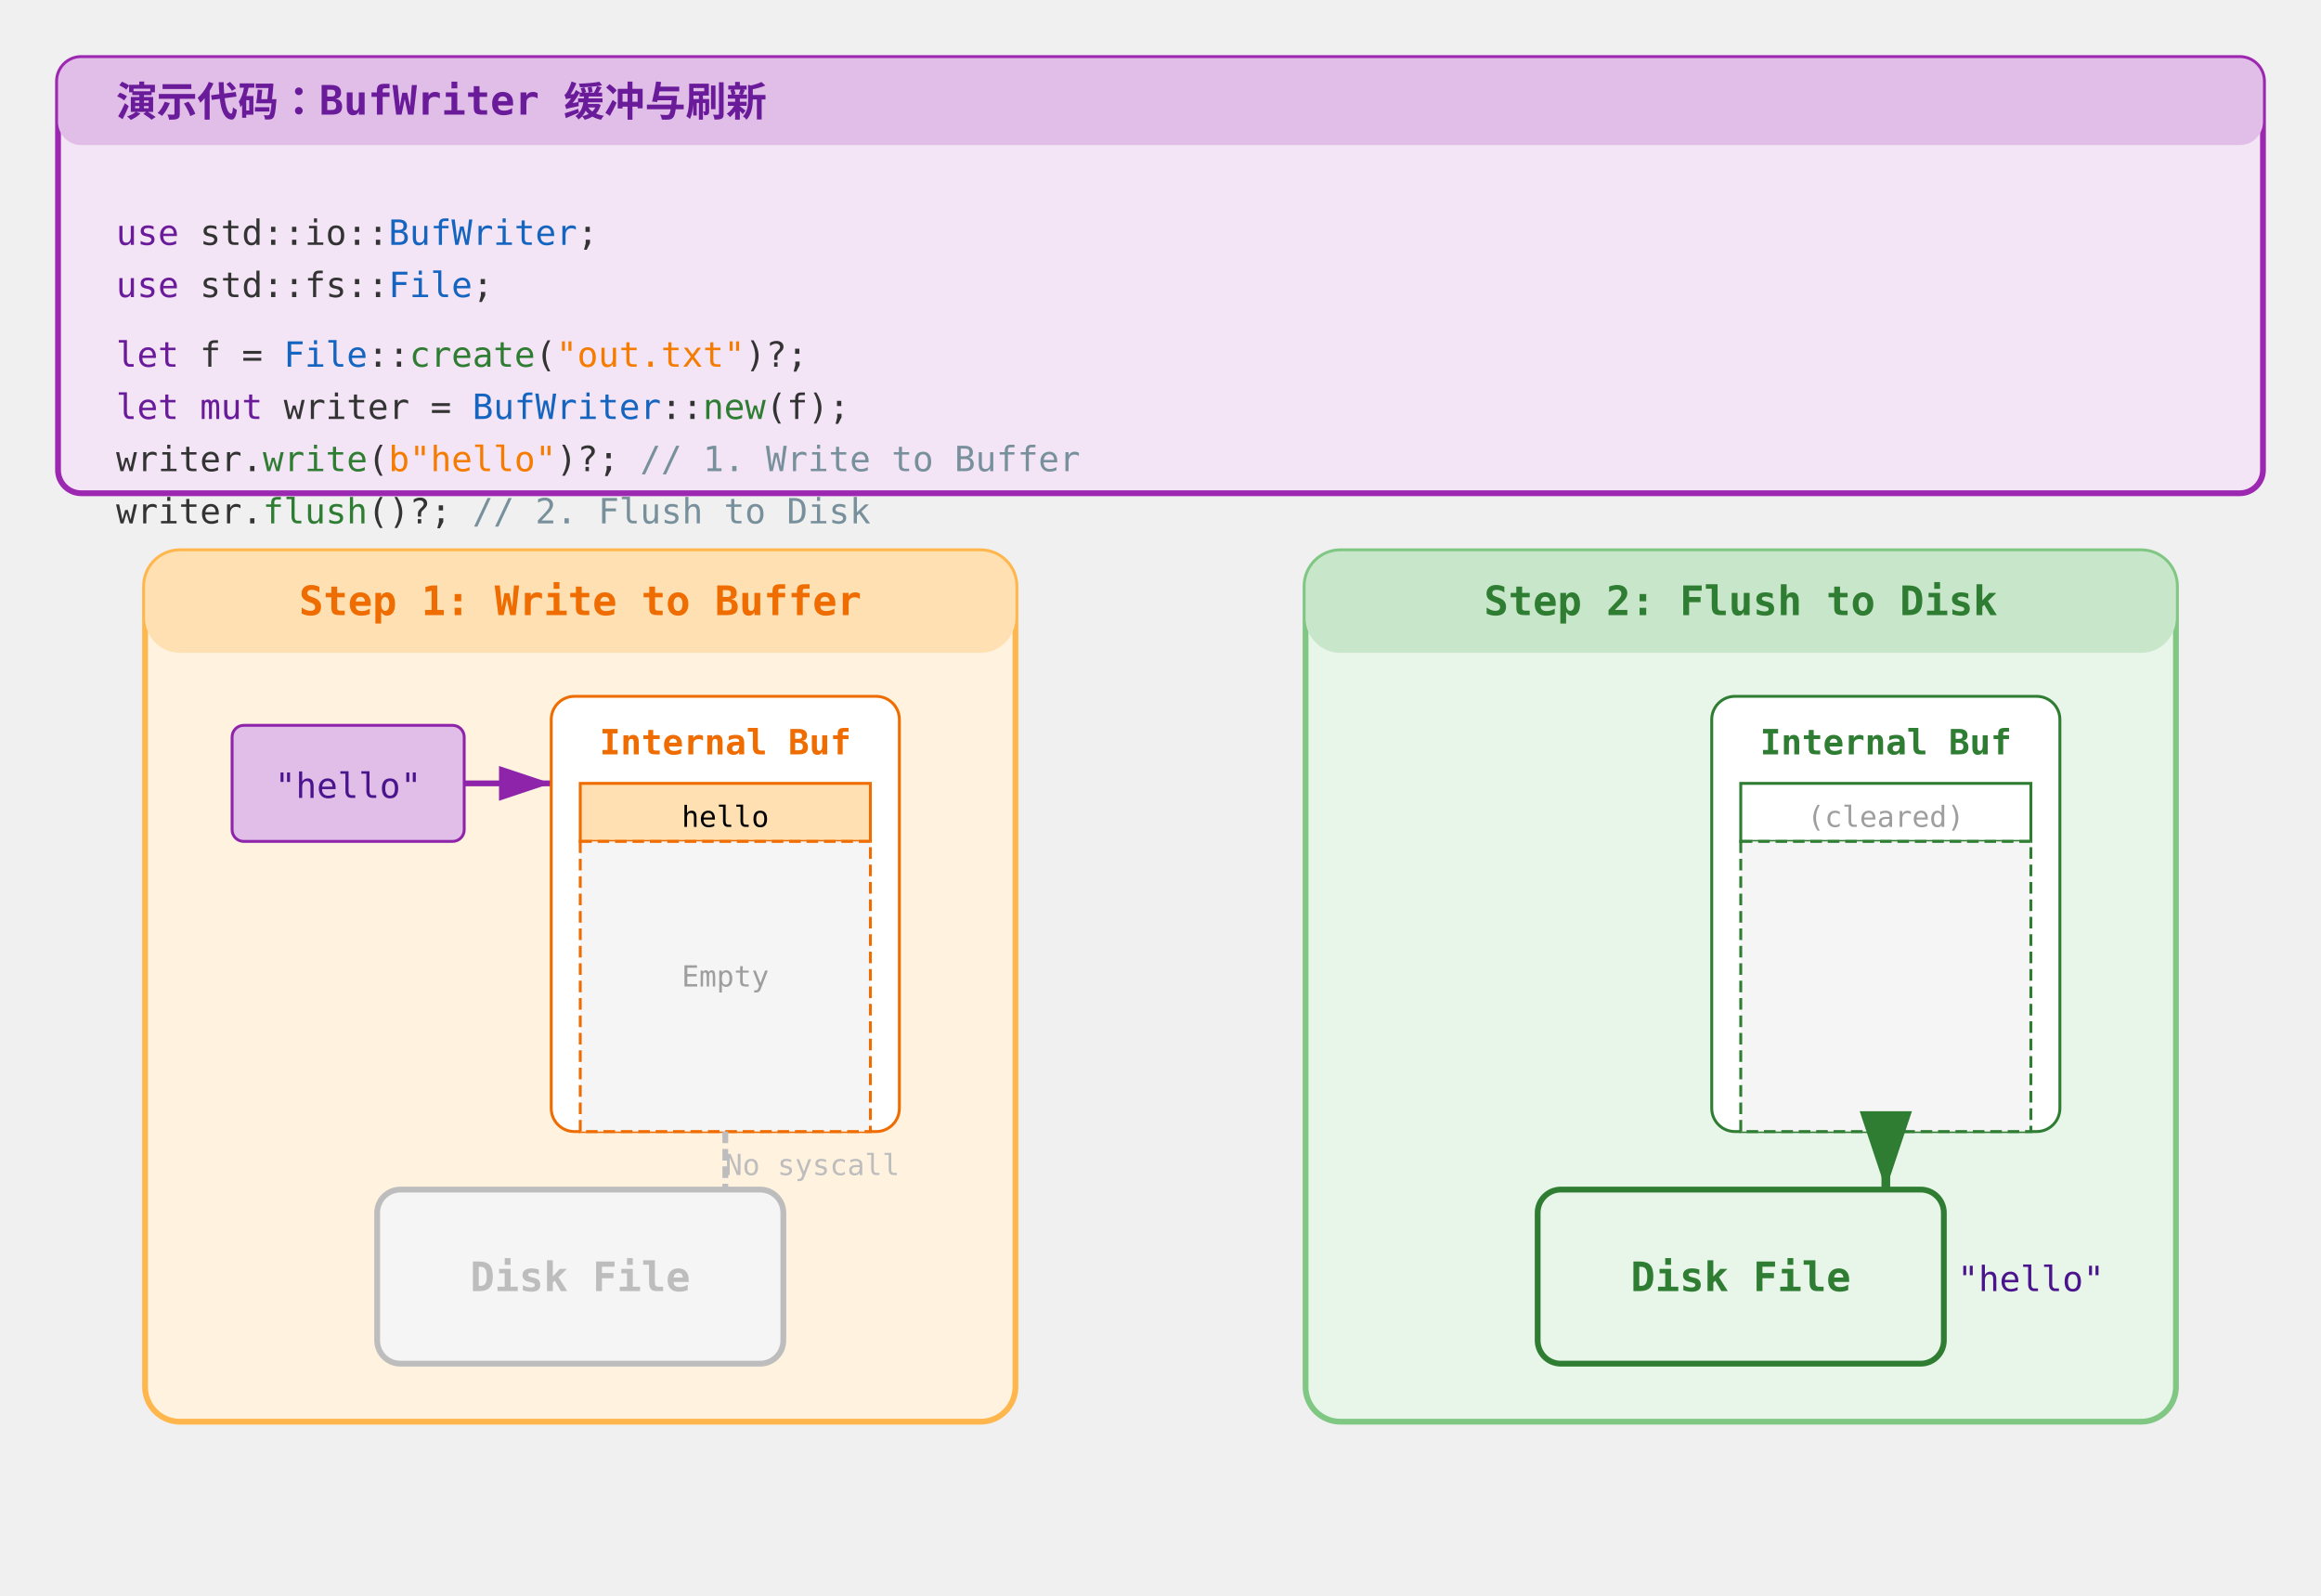
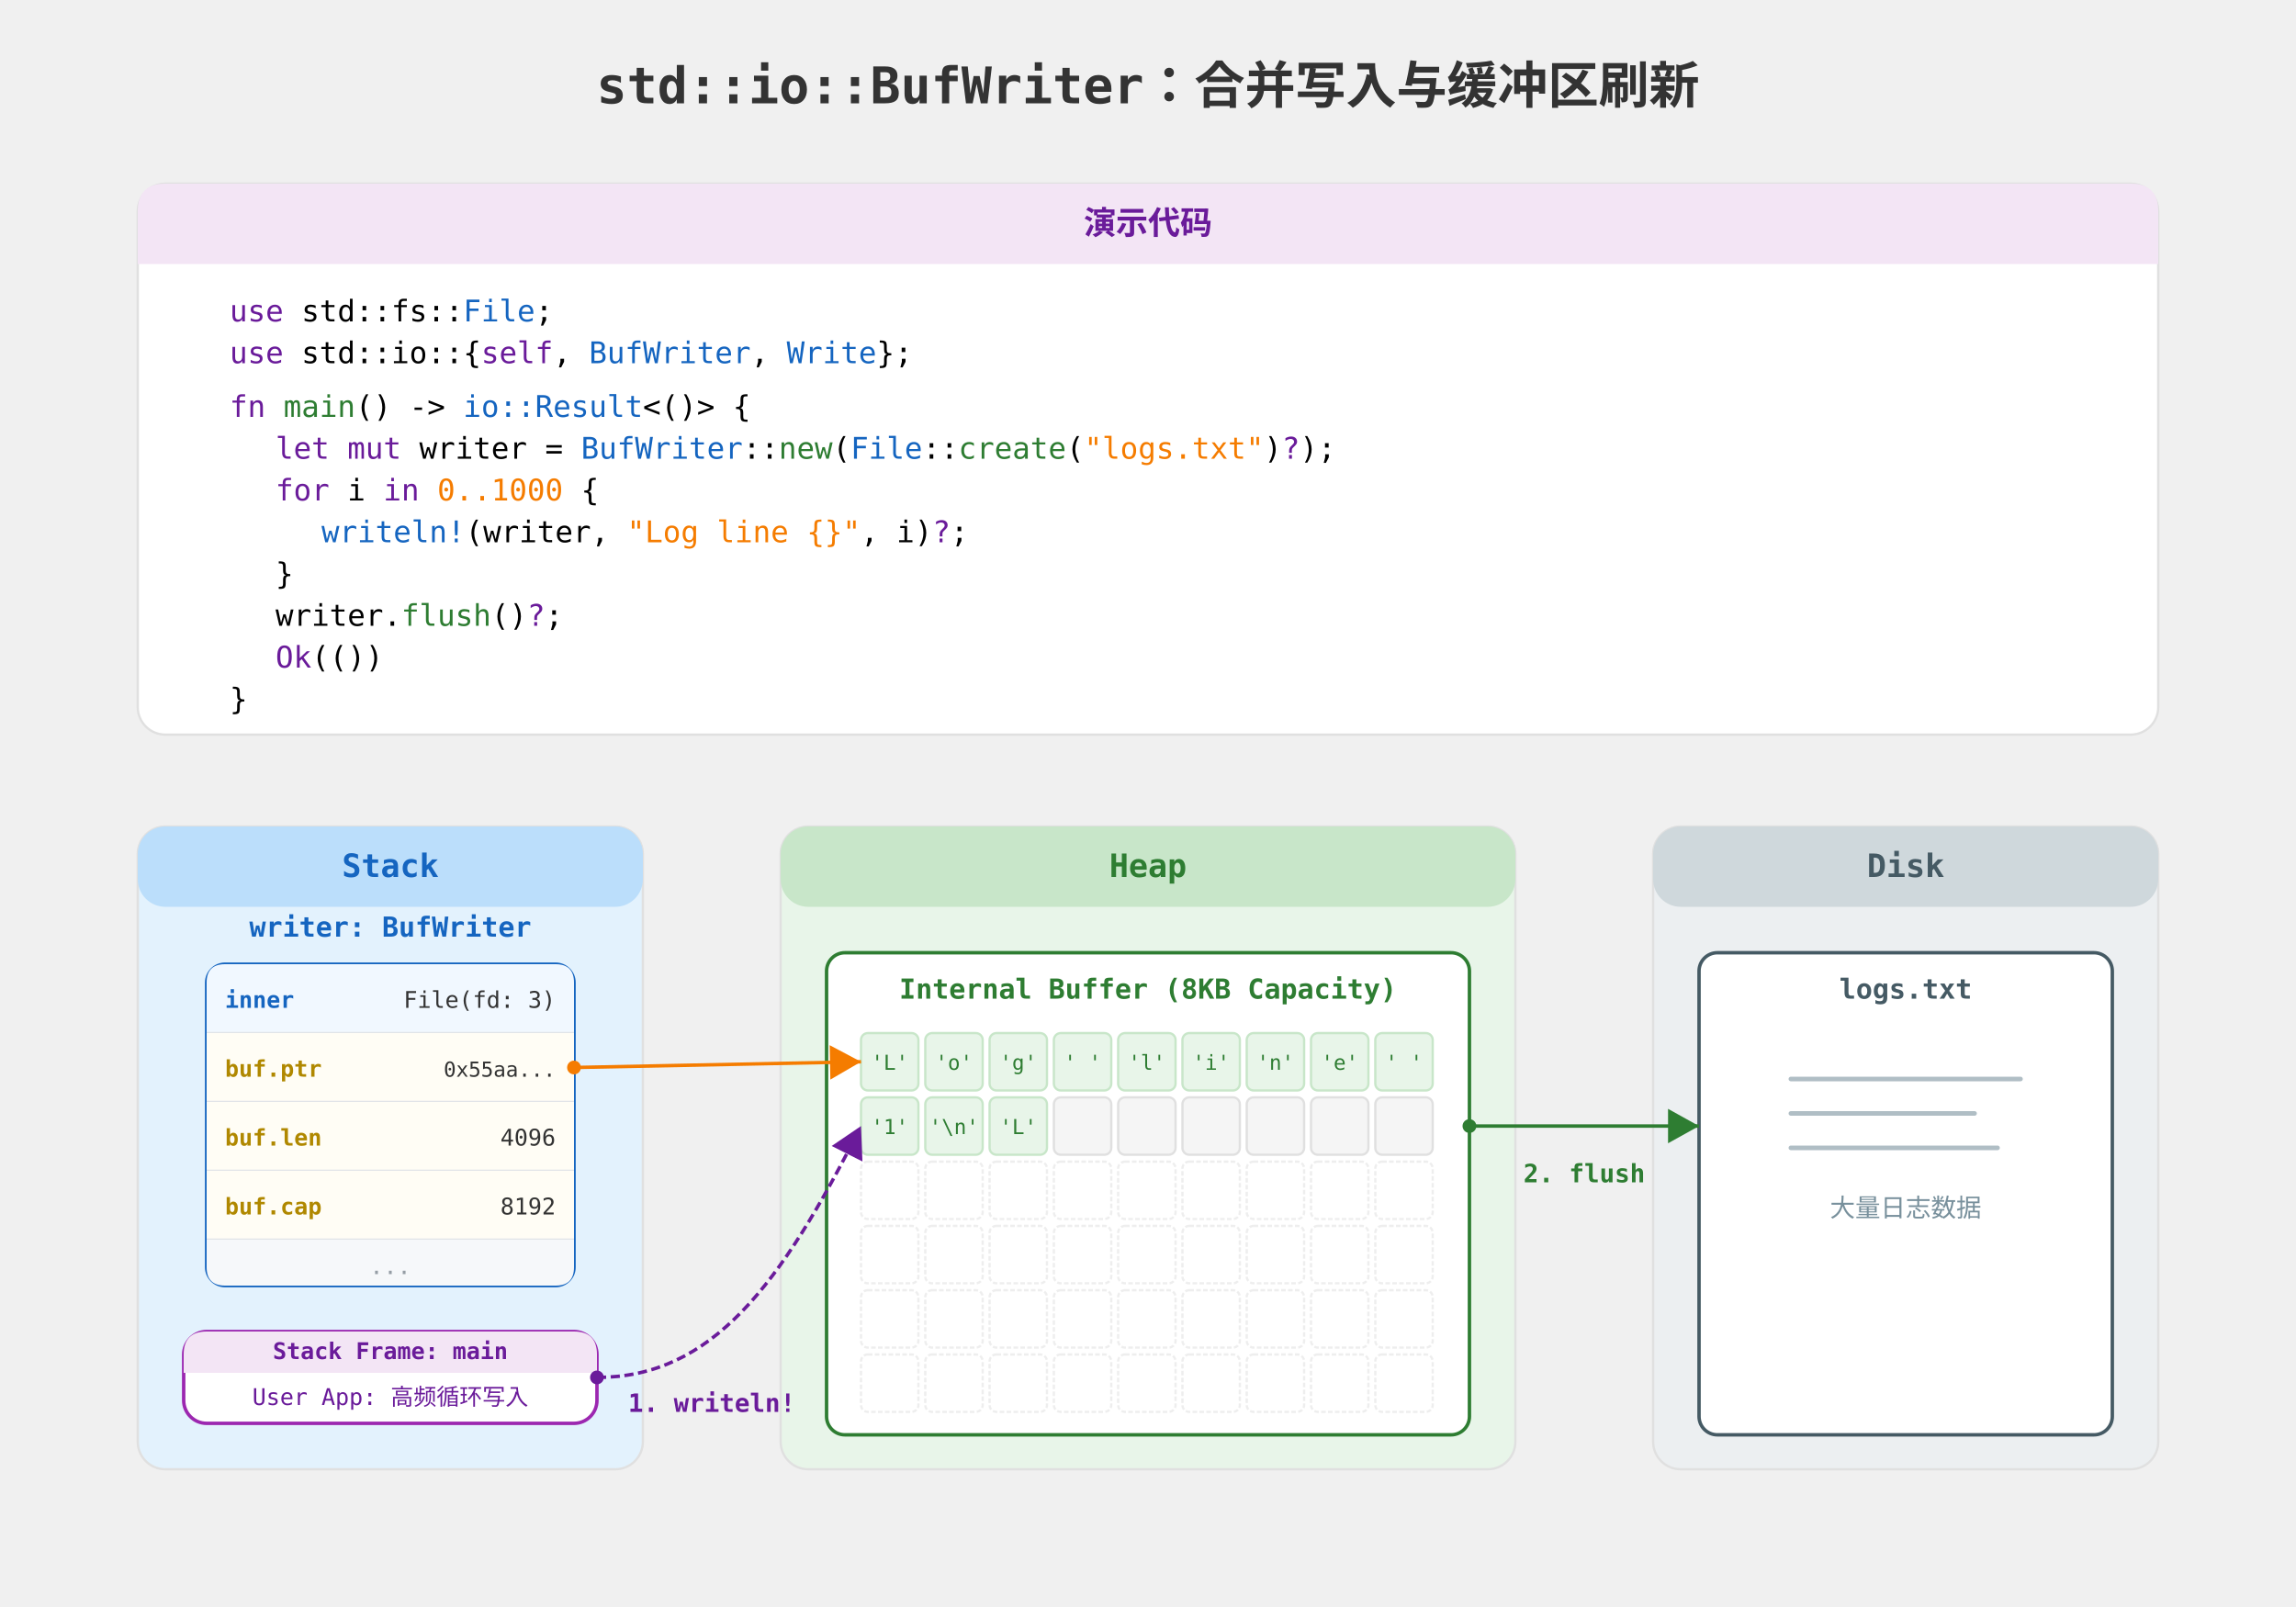
- <svg xmlns="http://www.w3.org/2000/svg" width="800" height="550" viewBox="0 0 800 550" style="background-color:#f8f9fa" shape-rendering="geometricPrecision" text-rendering="geometricPrecision">
-   <rect x="20" y="20" width="760" height="150" rx="8" fill="#f3e5f5" stroke="#9c27b0" stroke-width="2" />
-   <rect x="20" y="20" width="760" height="30" rx="8" fill="#e1bee7" />
-   <text x="40" y="40" font-family="JetBrains Mono, monospace" font-size="14" font-weight="bold" fill="#6a1b9a">演示代码：BufWriter 缓冲与刷新</text>
-   <text x="40" y="70" font-family="JetBrains Mono, monospace" font-size="12" fill="#333">
-     <tspan x="40" dy="1.2em">
-       <tspan fill="#6a1b9a">use</tspan> std::io::<tspan fill="#1565c0">BufWriter</tspan>;</tspan>
-     <tspan x="40" dy="1.5em">
-       <tspan fill="#6a1b9a">use</tspan> std::fs::<tspan fill="#1565c0">File</tspan>;</tspan>
-     <tspan x="40" dy="2.0em">
-       <tspan fill="#6a1b9a">let</tspan> f = <tspan fill="#1565c0">File</tspan>::<tspan fill="#2e7d32">create</tspan>(<tspan fill="#f57c00">"out.txt"</tspan>)?;</tspan>
-     <tspan x="40" dy="1.5em">
-       <tspan fill="#6a1b9a">let</tspan>
-       <tspan fill="#6a1b9a">mut</tspan> writer = <tspan fill="#1565c0">BufWriter</tspan>::<tspan fill="#2e7d32">new</tspan>(f);</tspan>
-     <tspan x="40" dy="1.5em">writer.<tspan fill="#2e7d32">write</tspan>(<tspan fill="#f57c00">b"hello"</tspan>)?; <tspan fill="#78909c">// 1. Write to Buffer</tspan>
-     </tspan>
-     <tspan x="40" dy="1.5em">writer.<tspan fill="#2e7d32">flush</tspan>()?;         <tspan fill="#78909c">// 2. Flush to Disk</tspan>
-     </tspan>
-   </text>
-   <g transform="translate(0, 190)">
-     <g transform="translate(50, 0)">
-       <rect x="0" y="0" width="300" height="300" rx="12" fill="#fff3e0" stroke="#ffb74d" stroke-width="2" />
-       <rect x="0" y="0" width="300" height="35" rx="12" fill="#ffe0b2" />
-       <text x="150" y="22" text-anchor="middle" font-family="JetBrains Mono, monospace" font-size="14" font-weight="bold" fill="#ef6c00">Step 1: Write to Buffer</text>
-       <rect x="30" y="60" width="80" height="40" rx="4" fill="#e1bee7" stroke="#8e24aa" />
-       <text x="70" y="85" text-anchor="middle" font-family="JetBrains Mono, monospace" font-size="12" fill="#4a148c">"hello"</text>
-       <path d="M110 80 L140 80" stroke="#8e24aa" stroke-width="2" marker-end="url(#arrow-purple)" />
-       <rect x="140" y="50" width="120" height="150" rx="8" fill="#fff" stroke="#ef6c00" />
-       <text x="200" y="70" text-anchor="middle" font-family="JetBrains Mono, monospace" font-size="12" font-weight="bold" fill="#ef6c00">Internal Buf</text>
-       <g transform="translate(150, 80)">
-         <rect x="0" y="0" width="100" height="20" fill="#ffe0b2" stroke="#ef6c00" />
-         <text x="50" y="15" text-anchor="middle" font-family="JetBrains Mono, monospace" font-size="10">hello</text>
-         <rect x="0" y="20" width="100" height="100" fill="#f5f5f5" stroke="#ef6c00" stroke-dasharray="4 2" />
-         <text x="50" y="70" text-anchor="middle" font-family="JetBrains Mono, monospace" font-size="10" fill="#9e9e9e">Empty</text>
+ <svg xmlns="http://www.w3.org/2000/svg" width="1000" height="700" viewBox="0 0 1000 700" style="background-color:#f8f9fa" shape-rendering="geometricPrecision" text-rendering="geometricPrecision">
+   <text x="500" y="45" font-family="JetBrains Mono, monospace" font-size="22" font-weight="bold" fill="#333" text-anchor="middle">std::io::BufWriter：合并写入与缓冲区刷新</text>
+   <g transform="translate(60, 80)">
+     <rect width="880" height="240" rx="12" fill="#ffffff" stroke="#e0e0e0" stroke-width="1" />
+     <path d="M0 12 Q0 0 12 0 H868 Q880 0 880 12 V35 H0 Z" fill="#f3e5f5" />
+     <text x="440" y="22" font-family="JetBrains Mono, monospace" font-size="14" font-weight="bold" fill="#6a1b9a" text-anchor="middle">演示代码</text>
+     <g transform="translate(40, 60)">
+       <text font-family="JetBrains Mono, monospace" font-size="13" line-height="1.5em">
+         <tspan x="0" dy="0">
+           <tspan fill="#6a1b9a">use</tspan> std::fs::<tspan fill="#1565c0">File</tspan>;</tspan>
+         <tspan x="0" dy="1.4em">
+           <tspan fill="#6a1b9a">use</tspan> std::io::{<tspan fill="#6a1b9a">self</tspan>, <tspan fill="#1565c0">BufWriter</tspan>, <tspan fill="#1565c0">Write</tspan>};</tspan>
+         <tspan x="0" dy="1.8em">
+           <tspan fill="#6a1b9a">fn</tspan>
+           <tspan fill="#2e7d32">main</tspan>() -&gt; <tspan fill="#1565c0">io::Result</tspan>&lt;()&gt; {</tspan>
+         <tspan x="20" dy="1.4em">
+           <tspan fill="#6a1b9a">let</tspan>
+           <tspan fill="#6a1b9a">mut</tspan> writer = <tspan fill="#1565c0">BufWriter</tspan>::<tspan fill="#2e7d32">new</tspan>(<tspan fill="#1565c0">File</tspan>::<tspan fill="#2e7d32">create</tspan>(<tspan fill="#f57c00">"logs.txt"</tspan>)<tspan fill="#6a1b9a">?</tspan>);</tspan>
+         <tspan x="20" dy="1.4em">
+           <tspan fill="#6a1b9a">for</tspan> i <tspan fill="#6a1b9a">in</tspan>
+           <tspan fill="#f57c00">0..1000</tspan> {</tspan>
+         <tspan x="40" dy="1.4em">
+           <tspan fill="#1565c0">writeln!</tspan>(writer, <tspan fill="#f57c00">"Log line {}"</tspan>, i)<tspan fill="#6a1b9a">?</tspan>;</tspan>
+         <tspan x="20" dy="1.4em">}</tspan>
+         <tspan x="20" dy="1.4em">writer.<tspan fill="#2e7d32">flush</tspan>()<tspan fill="#6a1b9a">?</tspan>;</tspan>
+         <tspan x="20" dy="1.4em">
+           <tspan fill="#6a1b9a">Ok</tspan>(())</tspan>
+         <tspan x="0" dy="1.4em">}</tspan>
+       </text>
+     </g>
+   </g>
+   <g transform="translate(0, 360)">
+     <g transform="translate(60, 0)">
+       <rect width="220" height="280" rx="12" fill="#e3f2fd" stroke="#e0e0e0" stroke-width="1" />
+       <rect width="220" height="35" rx="12" fill="#bbdefb" />
+       <text x="110" y="22" text-anchor="middle" font-family="JetBrains Mono, monospace" font-size="14" font-weight="bold" fill="#1565c0">Stack</text>
+       <g transform="translate(30, 60)">
+         <rect x="0" y="0" width="160" height="140" rx="8" fill="#ffffff" stroke="#1565c0" stroke-width="1.5" stroke-dasharray="none" />
+         <text x="80" y="-12" text-anchor="middle" font-family="JetBrains Mono, monospace" font-size="12" font-weight="bold" fill="#1565c0">writer: BufWriter</text>
+         <g transform="translate(0, 0)">
+           <path d="M0 8 Q0 0 8 0 H152 Q160 0 160 8 V30 H0 Z" fill="#f1f8ff" />
+           <line x1="0" y1="30" x2="160" y2="30" stroke="#e1e4e8" stroke-width="1" />
+           <text x="8" y="19" font-family="JetBrains Mono, monospace" font-size="10" font-weight="bold" fill="#1565c0">inner</text>
+           <text x="152" y="19" text-anchor="end" font-family="JetBrains Mono, monospace" font-size="10" fill="#333">File(fd: 3)</text>
+         </g>
+         <g transform="translate(0, 30)">
+           <rect width="160" height="30" fill="#fffdf5" stroke="none" />
+           <line x1="0" y1="30" x2="160" y2="30" stroke="#e1e4e8" stroke-width="1" />
+           <text x="8" y="19" font-family="JetBrains Mono, monospace" font-size="10" font-weight="bold" fill="#b08800">buf.ptr</text>
+           <text x="152" y="19" text-anchor="end" font-family="JetBrains Mono, monospace" font-size="9" fill="#333">0x55aa...</text>
+           <circle cx="160" cy="15" r="3" fill="#f57c00" />
+         </g>
+         <g transform="translate(0, 60)">
+           <rect width="160" height="30" fill="#fffdf5" stroke="none" />
+           <line x1="0" y1="30" x2="160" y2="30" stroke="#e1e4e8" stroke-width="1" />
+           <text x="8" y="19" font-family="JetBrains Mono, monospace" font-size="10" font-weight="bold" fill="#b08800">buf.len</text>
+           <text x="152" y="19" text-anchor="end" font-family="JetBrains Mono, monospace" font-size="10" fill="#333">4096</text>
+         </g>
+         <g transform="translate(0, 90)">
+           <rect width="160" height="30" fill="#fffdf5" stroke="none" />
+           <line x1="0" y1="30" x2="160" y2="30" stroke="#e1e4e8" stroke-width="1" />
+           <text x="8" y="19" font-family="JetBrains Mono, monospace" font-size="10" font-weight="bold" fill="#b08800">buf.cap</text>
+           <text x="152" y="19" text-anchor="end" font-family="JetBrains Mono, monospace" font-size="10" fill="#333">8192</text>
+         </g>
+         <g transform="translate(0, 120)">
+           <path d="M0 0 H160 V12 Q160 20 152 20 H8 Q0 20 0 12 Z" fill="#f6f8fa" />
+           <text x="80" y="15" text-anchor="middle" font-family="JetBrains Mono, monospace" font-size="10" fill="#959da5">...</text>
+         </g>
      </g>
-       <rect x="80" y="220" width="140" height="60" rx="8" fill="#f5f5f5" stroke="#bdbdbd" stroke-width="2" />
-       <text x="150" y="255" text-anchor="middle" font-family="JetBrains Mono, monospace" font-size="14" font-weight="bold" fill="#bdbdbd">Disk File</text>
-       <path d="M200 200 L200 220" stroke="#bdbdbd" stroke-width="2" stroke-dasharray="4 2" />
-       <text x="230" y="215" text-anchor="middle" font-family="JetBrains Mono, monospace" font-size="10" fill="#bdbdbd">No syscall</text>
+       <g transform="translate(20, 220)">
+         <rect width="180" height="40" rx="10" fill="#ffffff" stroke="#9c27b0" stroke-width="1.5" stroke-dasharray="none" />
+         <path d="M0 10 Q0 0 10 0 H170 Q180 0 180 10 V18 H0 Z" fill="#f3e5f5" />
+         <text x="90" y="12" text-anchor="middle" font-family="JetBrains Mono, monospace" font-size="10" font-weight="bold" fill="#6a1b9a">Stack Frame: main</text>
+         <text x="90" y="32" text-anchor="middle" font-family="JetBrains Mono, monospace" font-size="10" fill="#6a1b9a">User App: 高频循环写入</text>
+       </g>
    </g>
-     <g transform="translate(450, 0)">
-       <rect x="0" y="0" width="300" height="300" rx="12" fill="#e8f5e9" stroke="#81c784" stroke-width="2" />
-       <rect x="0" y="0" width="300" height="35" rx="12" fill="#c8e6c9" />
-       <text x="150" y="22" text-anchor="middle" font-family="JetBrains Mono, monospace" font-size="14" font-weight="bold" fill="#2e7d32">Step 2: Flush to Disk</text>
-       <rect x="140" y="50" width="120" height="150" rx="8" fill="#fff" stroke="#2e7d32" />
-       <text x="200" y="70" text-anchor="middle" font-family="JetBrains Mono, monospace" font-size="12" font-weight="bold" fill="#2e7d32">Internal Buf</text>
-       <g transform="translate(150, 80)">
-         <rect x="0" y="0" width="100" height="20" fill="#fff" stroke="#2e7d32" />
-         <text x="50" y="15" text-anchor="middle" font-family="JetBrains Mono, monospace" font-size="10" fill="#9e9e9e">(cleared)</text>
-         <rect x="0" y="20" width="100" height="100" fill="#f5f5f5" stroke="#2e7d32" stroke-dasharray="4 2" />
+     <g transform="translate(340, 0)">
+       <rect width="320" height="280" rx="12" fill="#e8f5e9" stroke="#e0e0e0" stroke-width="1" />
+       <rect width="320" height="35" rx="12" fill="#c8e6c9" />
+       <text x="160" y="22" text-anchor="middle" font-family="JetBrains Mono, monospace" font-size="14" font-weight="bold" fill="#2e7d32">Heap</text>
+       <rect x="20" y="55" width="280" height="210" rx="8" fill="#ffffff" stroke="#2e7d32" stroke-width="1.5" />
+       <text x="160" y="75" text-anchor="middle" font-family="JetBrains Mono, monospace" font-size="12" font-weight="bold" fill="#2e7d32">Internal Buffer (8KB Capacity)</text>
+       <g transform="translate(35, 90)">
+         <g fill="#e8f5e9" stroke="#c8e6c9" stroke-width="1">
+           <rect width="25" height="25" rx="3" />
+           <text x="12.5" y="16" text-anchor="middle" font-family="JetBrains Mono, monospace" font-size="9" fill="#2e7d32" stroke="none">'L'</text>
+           <rect x="28" width="25" height="25" rx="3" />
+           <text x="40.5" y="16" text-anchor="middle" font-family="JetBrains Mono, monospace" font-size="9" fill="#2e7d32" stroke="none">'o'</text>
+           <rect x="56" width="25" height="25" rx="3" />
+           <text x="68.5" y="16" text-anchor="middle" font-family="JetBrains Mono, monospace" font-size="9" fill="#2e7d32" stroke="none">'g'</text>
+           <rect x="84" width="25" height="25" rx="3" />
+           <text x="96.5" y="16" text-anchor="middle" font-family="JetBrains Mono, monospace" font-size="9" fill="#2e7d32" stroke="none">' '</text>
+           <rect x="112" width="25" height="25" rx="3" />
+           <text x="124.5" y="16" text-anchor="middle" font-family="JetBrains Mono, monospace" font-size="9" fill="#2e7d32" stroke="none">'l'</text>
+           <rect x="140" width="25" height="25" rx="3" />
+           <text x="152.5" y="16" text-anchor="middle" font-family="JetBrains Mono, monospace" font-size="9" fill="#2e7d32" stroke="none">'i'</text>
+           <rect x="168" width="25" height="25" rx="3" />
+           <text x="180.5" y="16" text-anchor="middle" font-family="JetBrains Mono, monospace" font-size="9" fill="#2e7d32" stroke="none">'n'</text>
+           <rect x="196" width="25" height="25" rx="3" />
+           <text x="208.5" y="16" text-anchor="middle" font-family="JetBrains Mono, monospace" font-size="9" fill="#2e7d32" stroke="none">'e'</text>
+           <rect x="224" width="25" height="25" rx="3" />
+           <text x="236.5" y="16" text-anchor="middle" font-family="JetBrains Mono, monospace" font-size="9" fill="#2e7d32" stroke="none">' '</text>
+         </g>
+         <g transform="translate(0, 28)">
+           <g fill="#e8f5e9" stroke="#c8e6c9" stroke-width="1">
+             <rect width="25" height="25" rx="3" />
+             <text x="12.5" y="16" text-anchor="middle" font-family="JetBrains Mono, monospace" font-size="9" fill="#2e7d32" stroke="none">'1'</text>
+             <rect x="28" width="25" height="25" rx="3" />
+             <text x="40.5" y="16" text-anchor="middle" font-family="JetBrains Mono, monospace" font-size="9" fill="#2e7d32" stroke="none">'\n'</text>
+             <rect x="56" width="25" height="25" rx="3" />
+             <text x="68.5" y="16" text-anchor="middle" font-family="JetBrains Mono, monospace" font-size="9" fill="#2e7d32" stroke="none">'L'</text>
+           </g>
+           <g fill="#f5f5f5" stroke="#e0e0e0" stroke-width="1">
+             <rect x="84" width="25" height="25" rx="3" />
+             <rect x="112" width="25" height="25" rx="3" />
+             <rect x="140" width="25" height="25" rx="3" />
+             <rect x="168" width="25" height="25" rx="3" />
+             <rect x="196" width="25" height="25" rx="3" />
+             <rect x="224" width="25" height="25" rx="3" />
+           </g>
+         </g>
+         <g transform="translate(0, 56)" fill="none" stroke="#eeeeee" stroke-width="1" stroke-dasharray="2 1">
+           <rect width="25" height="25" rx="3" />
+           <rect x="28" width="25" height="25" rx="3" />
+           <rect x="56" width="25" height="25" rx="3" />
+           <rect x="84" width="25" height="25" rx="3" />
+           <rect x="112" width="25" height="25" rx="3" />
+           <rect x="140" width="25" height="25" rx="3" />
+           <rect x="168" width="25" height="25" rx="3" />
+           <rect x="196" width="25" height="25" rx="3" />
+           <rect x="224" width="25" height="25" rx="3" />
+           <g transform="translate(0, 28)">
+             <rect width="25" height="25" rx="3" />
+             <rect x="28" width="25" height="25" rx="3" />
+             <rect x="56" width="25" height="25" rx="3" />
+             <rect x="84" width="25" height="25" rx="3" />
+             <rect x="112" width="25" height="25" rx="3" />
+             <rect x="140" width="25" height="25" rx="3" />
+             <rect x="168" width="25" height="25" rx="3" />
+             <rect x="196" width="25" height="25" rx="3" />
+             <rect x="224" width="25" height="25" rx="3" />
+           </g>
+           <g transform="translate(0, 56)">
+             <rect width="25" height="25" rx="3" />
+             <rect x="28" width="25" height="25" rx="3" />
+             <rect x="56" width="25" height="25" rx="3" />
+             <rect x="84" width="25" height="25" rx="3" />
+             <rect x="112" width="25" height="25" rx="3" />
+             <rect x="140" width="25" height="25" rx="3" />
+             <rect x="168" width="25" height="25" rx="3" />
+             <rect x="196" width="25" height="25" rx="3" />
+             <rect x="224" width="25" height="25" rx="3" />
+           </g>
+           <g transform="translate(0, 84)">
+             <rect width="25" height="25" rx="3" />
+             <rect x="28" width="25" height="25" rx="3" />
+             <rect x="56" width="25" height="25" rx="3" />
+             <rect x="84" width="25" height="25" rx="3" />
+             <rect x="112" width="25" height="25" rx="3" />
+             <rect x="140" width="25" height="25" rx="3" />
+             <rect x="168" width="25" height="25" rx="3" />
+             <rect x="196" width="25" height="25" rx="3" />
+             <rect x="224" width="25" height="25" rx="3" />
+           </g>
+         </g>
      </g>
-       <path d="M200 200 L200 220" stroke="#2e7d32" stroke-width="3" marker-end="url(#arrow-green)" />
-       <rect x="80" y="220" width="140" height="60" rx="8" fill="#e8f5e9" stroke="#2e7d32" stroke-width="2" />
-       <text x="150" y="255" text-anchor="middle" font-family="JetBrains Mono, monospace" font-size="14" font-weight="bold" fill="#2e7d32">Disk File</text>
-       <text x="250" y="255" text-anchor="middle" font-family="JetBrains Mono, monospace" font-size="12" fill="#4a148c">"hello"</text>
    </g>
+     <g transform="translate(720, 0)">
+       <rect width="220" height="280" rx="12" fill="#eceff1" stroke="#e0e0e0" stroke-width="1" />
+       <rect width="220" height="35" rx="12" fill="#cfd8dc" />
+       <text x="110" y="22" text-anchor="middle" font-family="JetBrains Mono, monospace" font-size="14" font-weight="bold" fill="#455a64">Disk</text>
+       <rect x="20" y="55" width="180" height="210" rx="8" fill="#ffffff" stroke="#455a64" stroke-width="1.5" />
+       <text x="110" y="75" text-anchor="middle" font-family="JetBrains Mono, monospace" font-size="12" font-weight="bold" fill="#455a64">logs.txt</text>
+       <g transform="translate(60, 100)">
+         <path d="M0 10 H100 M0 25 H80 M0 40 H90" stroke="#b0bec5" stroke-width="2" stroke-linecap="round" />
+         <text x="50" y="70" text-anchor="middle" font-family="JetBrains Mono, monospace" font-size="11" fill="#78909c">大量日志数据</text>
+       </g>
+     </g>
+     <path d="M250 105 L375 102.5" fill="none" stroke="#f57c00" stroke-width="1.5" marker-end="url(#arrow-orange)" />
+     <circle cx="260" cy="240" r="3" fill="#6a1b9a" />
+     <path d="M260 240 C310 240, 340 200, 375 130.5" fill="none" stroke="#6a1b9a" stroke-width="1.5" stroke-dasharray="4 2" marker-end="url(#arrow-purple)" />
+     <text x="310" y="255" text-anchor="middle" font-family="JetBrains Mono, monospace" font-size="11" font-weight="bold" fill="#6a1b9a">1. writeln!</text>
+     <circle cx="640" cy="130.5" r="3" fill="#2e7d32" />
+     <path d="M640 130.5 L740 130.5" fill="none" stroke="#2e7d32" stroke-width="1.5" marker-end="url(#arrow-green)" />
+     <text x="690" y="155" text-anchor="middle" font-family="JetBrains Mono, monospace" font-size="11" font-weight="bold" fill="#2e7d32">2. flush</text>
    <defs>
-       <marker id="arrow-purple" markerWidth="10" markerHeight="10" refX="9" refY="3" orient="auto" markerUnits="strokeWidth">
-         <path d="M0,0 L0,6 L9,3 z" fill="#8e24aa" />
+       <marker id="arrow-purple" markerWidth="10" markerHeight="10" refX="9" refY="5" orient="auto">
+         <path d="M0,0 L0,10 L9,5 Z" fill="#6a1b9a" />
      </marker>
-       <marker id="arrow-green" markerWidth="10" markerHeight="10" refX="9" refY="3" orient="auto" markerUnits="strokeWidth">
-         <path d="M0,0 L0,6 L9,3 z" fill="#2e7d32" />
+       <marker id="arrow-green" markerWidth="10" markerHeight="10" refX="9" refY="5" orient="auto">
+         <path d="M0,0 L0,10 L9,5 Z" fill="#2e7d32" />
+       </marker>
+       <marker id="arrow-orange" markerWidth="10" markerHeight="10" refX="9" refY="5" orient="auto">
+         <path d="M0,0 L0,10 L9,5 Z" fill="#f57c00" />
      </marker>
    </defs>
  </g>
</svg>
